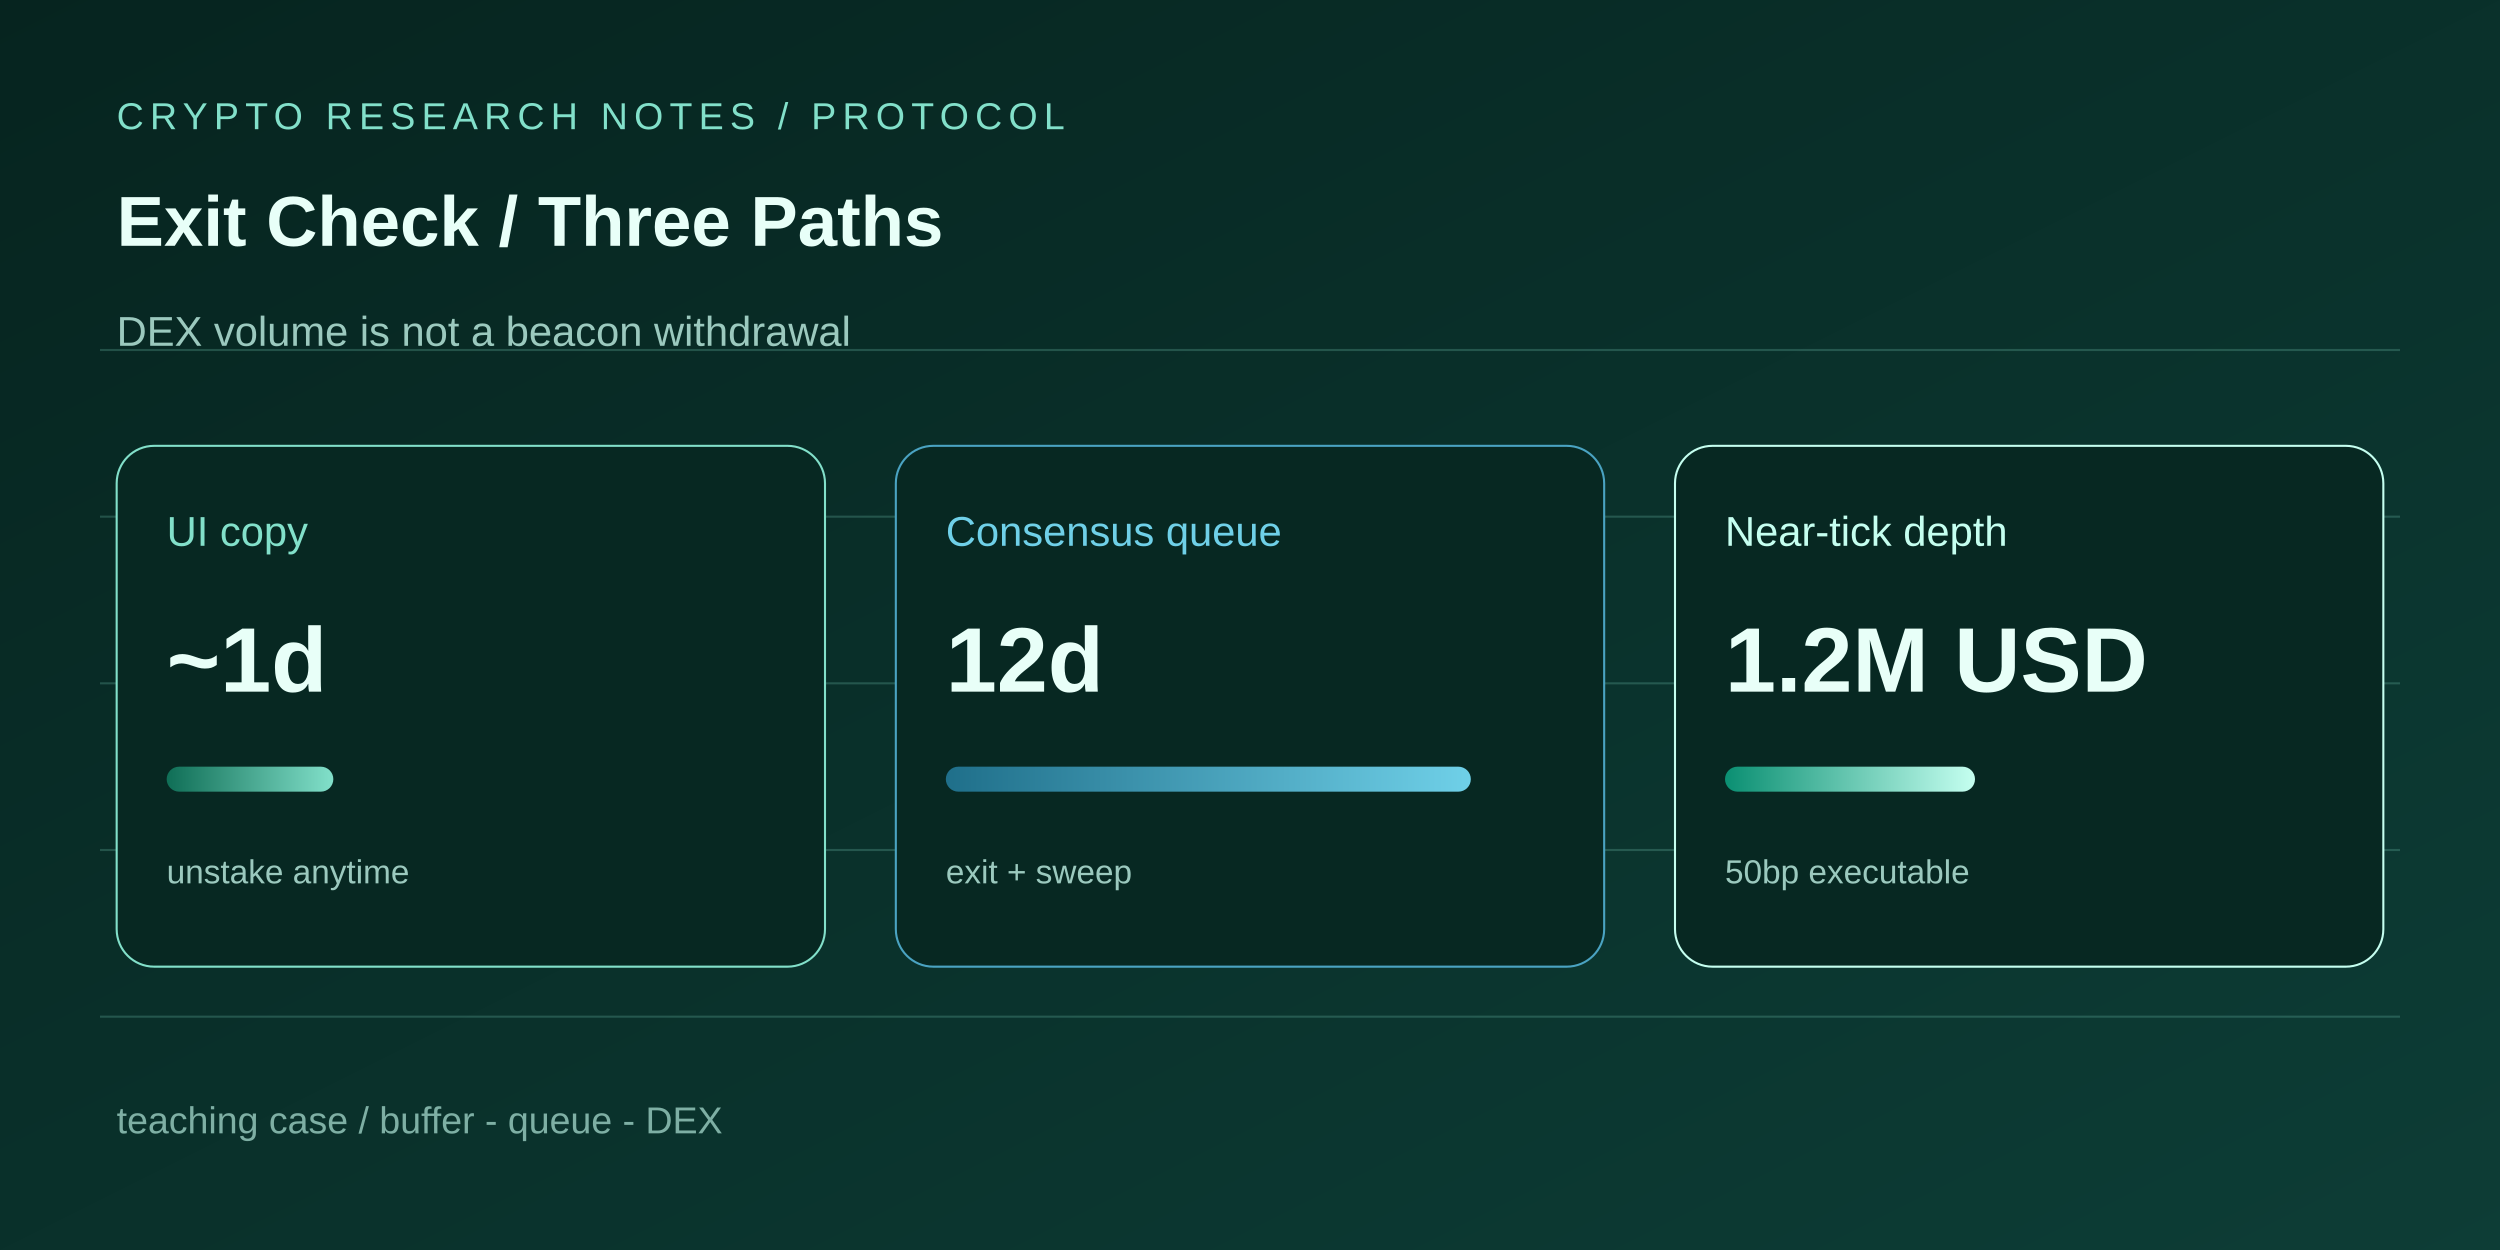
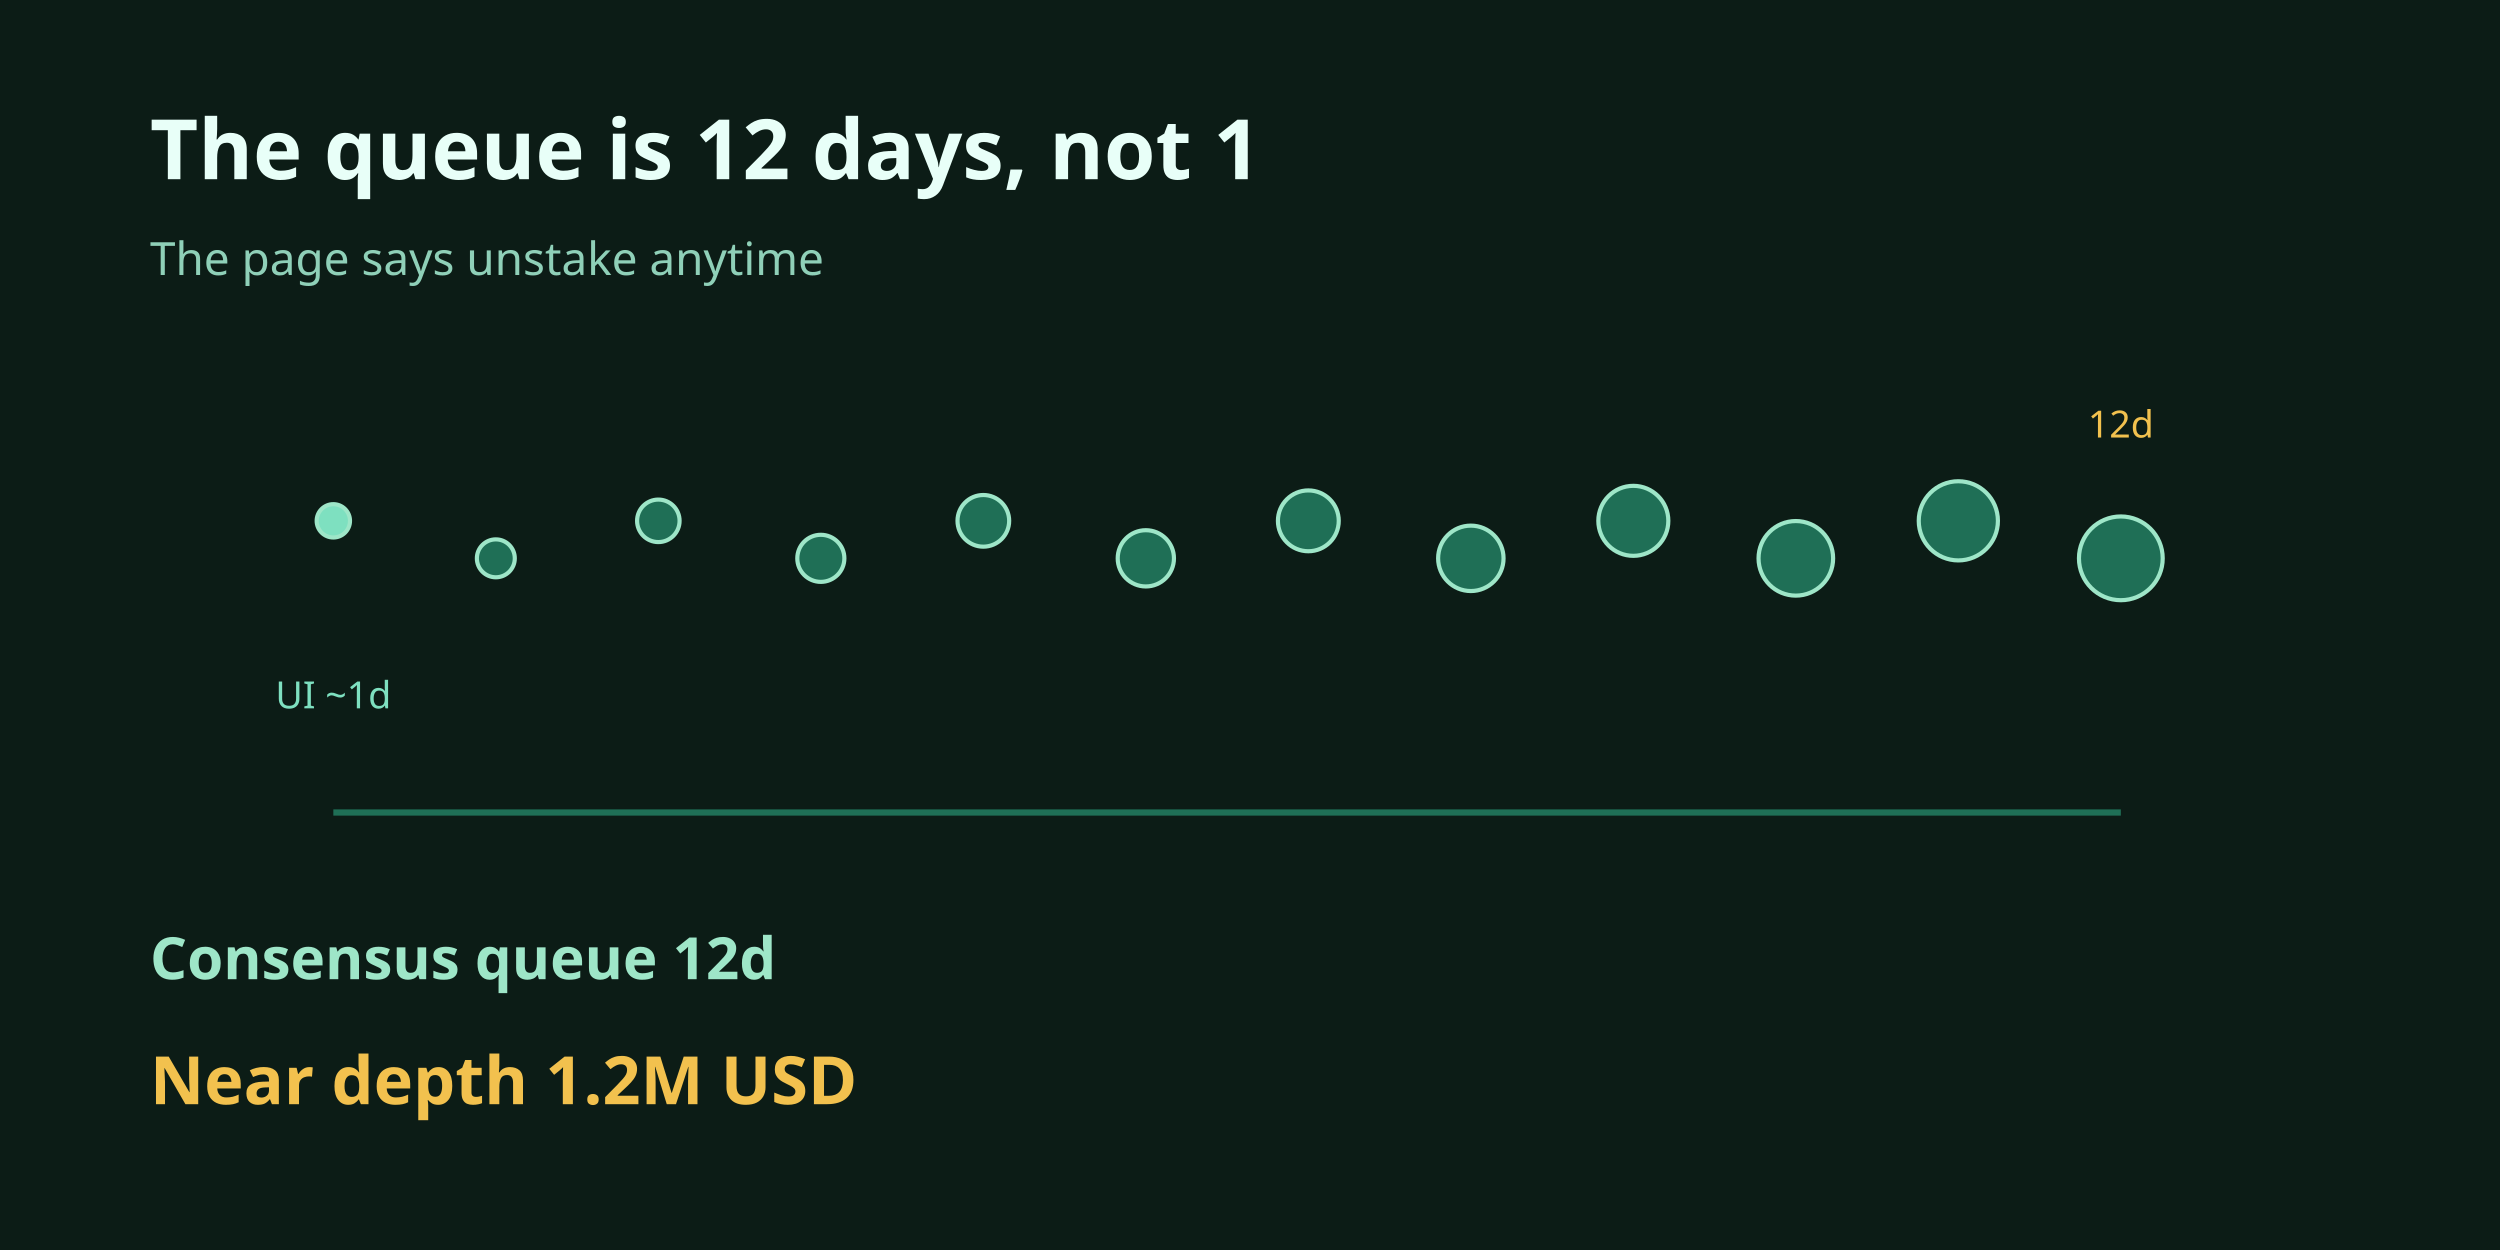
- <svg xmlns="http://www.w3.org/2000/svg" width="1200" height="600" viewBox="0 0 1200 600" role="img" aria-label="en-cover">
-   <defs>
-     <linearGradient id="bg" x1="0" y1="0" x2="1" y2="1">
-       <stop offset="0" stop-color="#06241f" />
-       <stop offset="1" stop-color="#0d3d36" />
-     </linearGradient>
-     <linearGradient id="barUi" x1="0" y1="0" x2="1" y2="0">
-       <stop offset="0" stop-color="#0f6e56" />
-       <stop offset="1" stop-color="#82e0ca" />
-     </linearGradient>
-     <linearGradient id="barQ" x1="0" y1="0" x2="1" y2="0">
-       <stop offset="0" stop-color="#1f6f8a" />
-       <stop offset="1" stop-color="#6fd0e8" />
-     </linearGradient>
-     <linearGradient id="barDex" x1="0" y1="0" x2="1" y2="0">
-       <stop offset="0" stop-color="#0a8f72" />
-       <stop offset="1" stop-color="#c5fff0" />
-     </linearGradient>
-   </defs>
-   <rect width="1200" height="600" fill="url(#bg)" />
-   <g fill="none" stroke="#82e0ca" opacity=".22">
-     <path d="M48 168H1152" />
-     <path d="M48 248H1152" />
-     <path d="M48 328H1152" />
-     <path d="M48 408H1152" />
-     <path d="M48 488H1152" />
-   </g>
-   <g font-family="Segoe UI,Arial,sans-serif">
-     <text x="56" y="62" fill="#82e0ca" font-size="18" letter-spacing="3">CRYPTO RESEARCH NOTES / PROTOCOL</text>
-     <text x="56" y="118" fill="#e8fff8" font-size="34" font-weight="700">Exit Check / Three Paths</text>
-     <text x="56" y="166" fill="#9bc9be" font-size="20">DEX volume is not a beacon withdrawal</text>
-     <rect x="56" y="214" width="340" height="250" rx="18" fill="#072822" stroke="#82e0ca" />
-     <text x="80" y="262" fill="#82e0ca" font-size="20">UI copy</text>
-     <text x="80" y="332" fill="#e8fff8" font-size="44" font-weight="700">~1d</text>
-     <rect x="80" y="368" width="80" height="12" rx="6" fill="url(#barUi)" />
-     <text x="80" y="424" fill="#9bc9be" font-size="16">unstake anytime</text>
-     <rect x="430" y="214" width="340" height="250" rx="18" fill="#072822" stroke="#4aa3c2" />
-     <text x="454" y="262" fill="#6fd0e8" font-size="20">Consensus queue</text>
-     <text x="454" y="332" fill="#e8fff8" font-size="44" font-weight="700">12d</text>
-     <rect x="454" y="368" width="252" height="12" rx="6" fill="url(#barQ)" />
-     <text x="454" y="424" fill="#9bc9be" font-size="16">exit + sweep</text>
-     <rect x="804" y="214" width="340" height="250" rx="18" fill="#072822" stroke="#c5fff0" />
-     <text x="828" y="262" fill="#c5fff0" font-size="20">Near-tick depth</text>
-     <text x="828" y="332" fill="#e8fff8" font-size="44" font-weight="700">1.2M USD</text>
-     <rect x="828" y="368" width="120" height="12" rx="6" fill="url(#barDex)" />
-     <text x="828" y="424" fill="#9bc9be" font-size="16">50bp executable</text>
-     <text x="56" y="544" fill="#7eafa4" font-size="18">teaching case / buffer - queue - DEX</text>
+ <svg xmlns="http://www.w3.org/2000/svg" width="1200" height="600" viewBox="0 0 1200 600">
+   <rect width="1200" height="600" fill="#0c1c16" />
+   <g font-family="Segoe UI, Microsoft YaHei, sans-serif">
+     <text x="72" y="86" fill="#e8fff8" font-size="40" font-weight="700">The queue is 12 days, not 1</text>
+     <text x="72" y="132" fill="#8fd0b8" font-size="22">The page says unstake anytime</text>
+     <circle cx="160" cy="250" r="8.0" fill="#7ee0c0" stroke="#9ee6c8" stroke-width="2" />
+     <circle cx="238" cy="268" r="9.1" fill="#1f6f56" stroke="#9ee6c8" stroke-width="2" />
+     <circle cx="316" cy="250" r="10.2" fill="#1f6f56" stroke="#9ee6c8" stroke-width="2" />
+     <circle cx="394" cy="268" r="11.3" fill="#1f6f56" stroke="#9ee6c8" stroke-width="2" />
+     <circle cx="472" cy="250" r="12.4" fill="#1f6f56" stroke="#9ee6c8" stroke-width="2" />
+     <circle cx="550" cy="268" r="13.5" fill="#1f6f56" stroke="#9ee6c8" stroke-width="2" />
+     <circle cx="628" cy="250" r="14.6" fill="#1f6f56" stroke="#9ee6c8" stroke-width="2" />
+     <circle cx="706" cy="268" r="15.7" fill="#1f6f56" stroke="#9ee6c8" stroke-width="2" />
+     <circle cx="784" cy="250" r="16.8" fill="#1f6f56" stroke="#9ee6c8" stroke-width="2" />
+     <circle cx="862" cy="268" r="17.9" fill="#1f6f56" stroke="#9ee6c8" stroke-width="2" />
+     <circle cx="940" cy="250" r="19.0" fill="#1f6f56" stroke="#9ee6c8" stroke-width="2" />
+     <circle cx="1018" cy="268" r="20.1" fill="#1f6f56" stroke="#9ee6c8" stroke-width="2" />
+     <text x="160" y="340" fill="#7ee0c0" font-size="18" text-anchor="middle">UI ~1d</text>
+     <text x="1018" y="210" fill="#f2c14e" font-size="18" text-anchor="middle">12d</text>
+     <path d="M160 390 H1018" stroke="#1f6f56" stroke-width="3" />
+     <text x="72" y="470" fill="#9ee6c8" font-size="28" font-weight="700">Consensus queue 12d</text>
+     <text x="72" y="530" fill="#f2c14e" font-size="32" font-weight="700">Near depth 1.2M USD</text>
  </g>
</svg>
